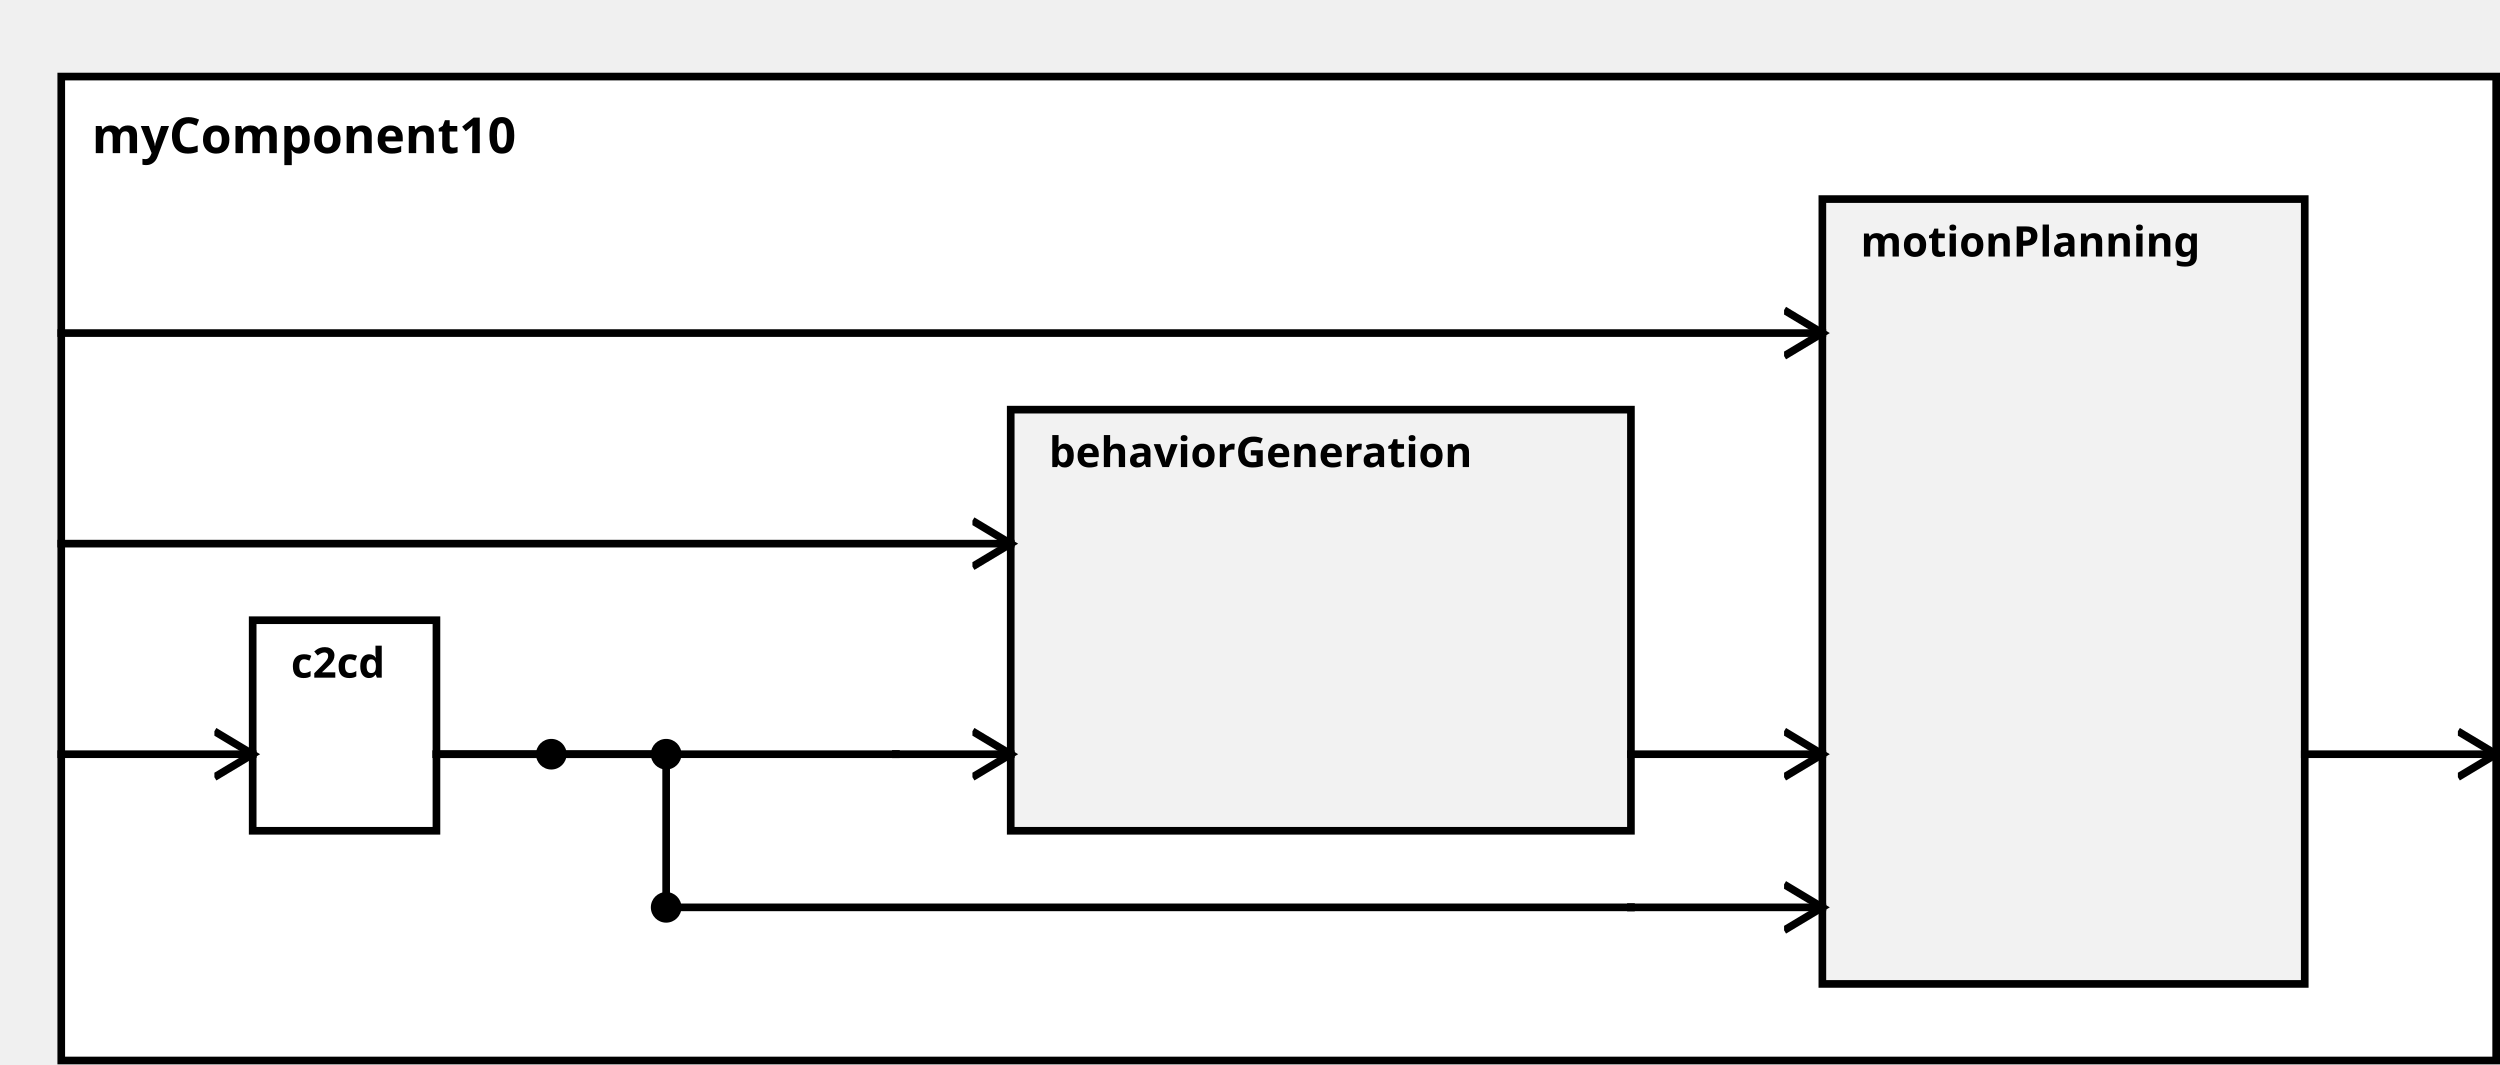
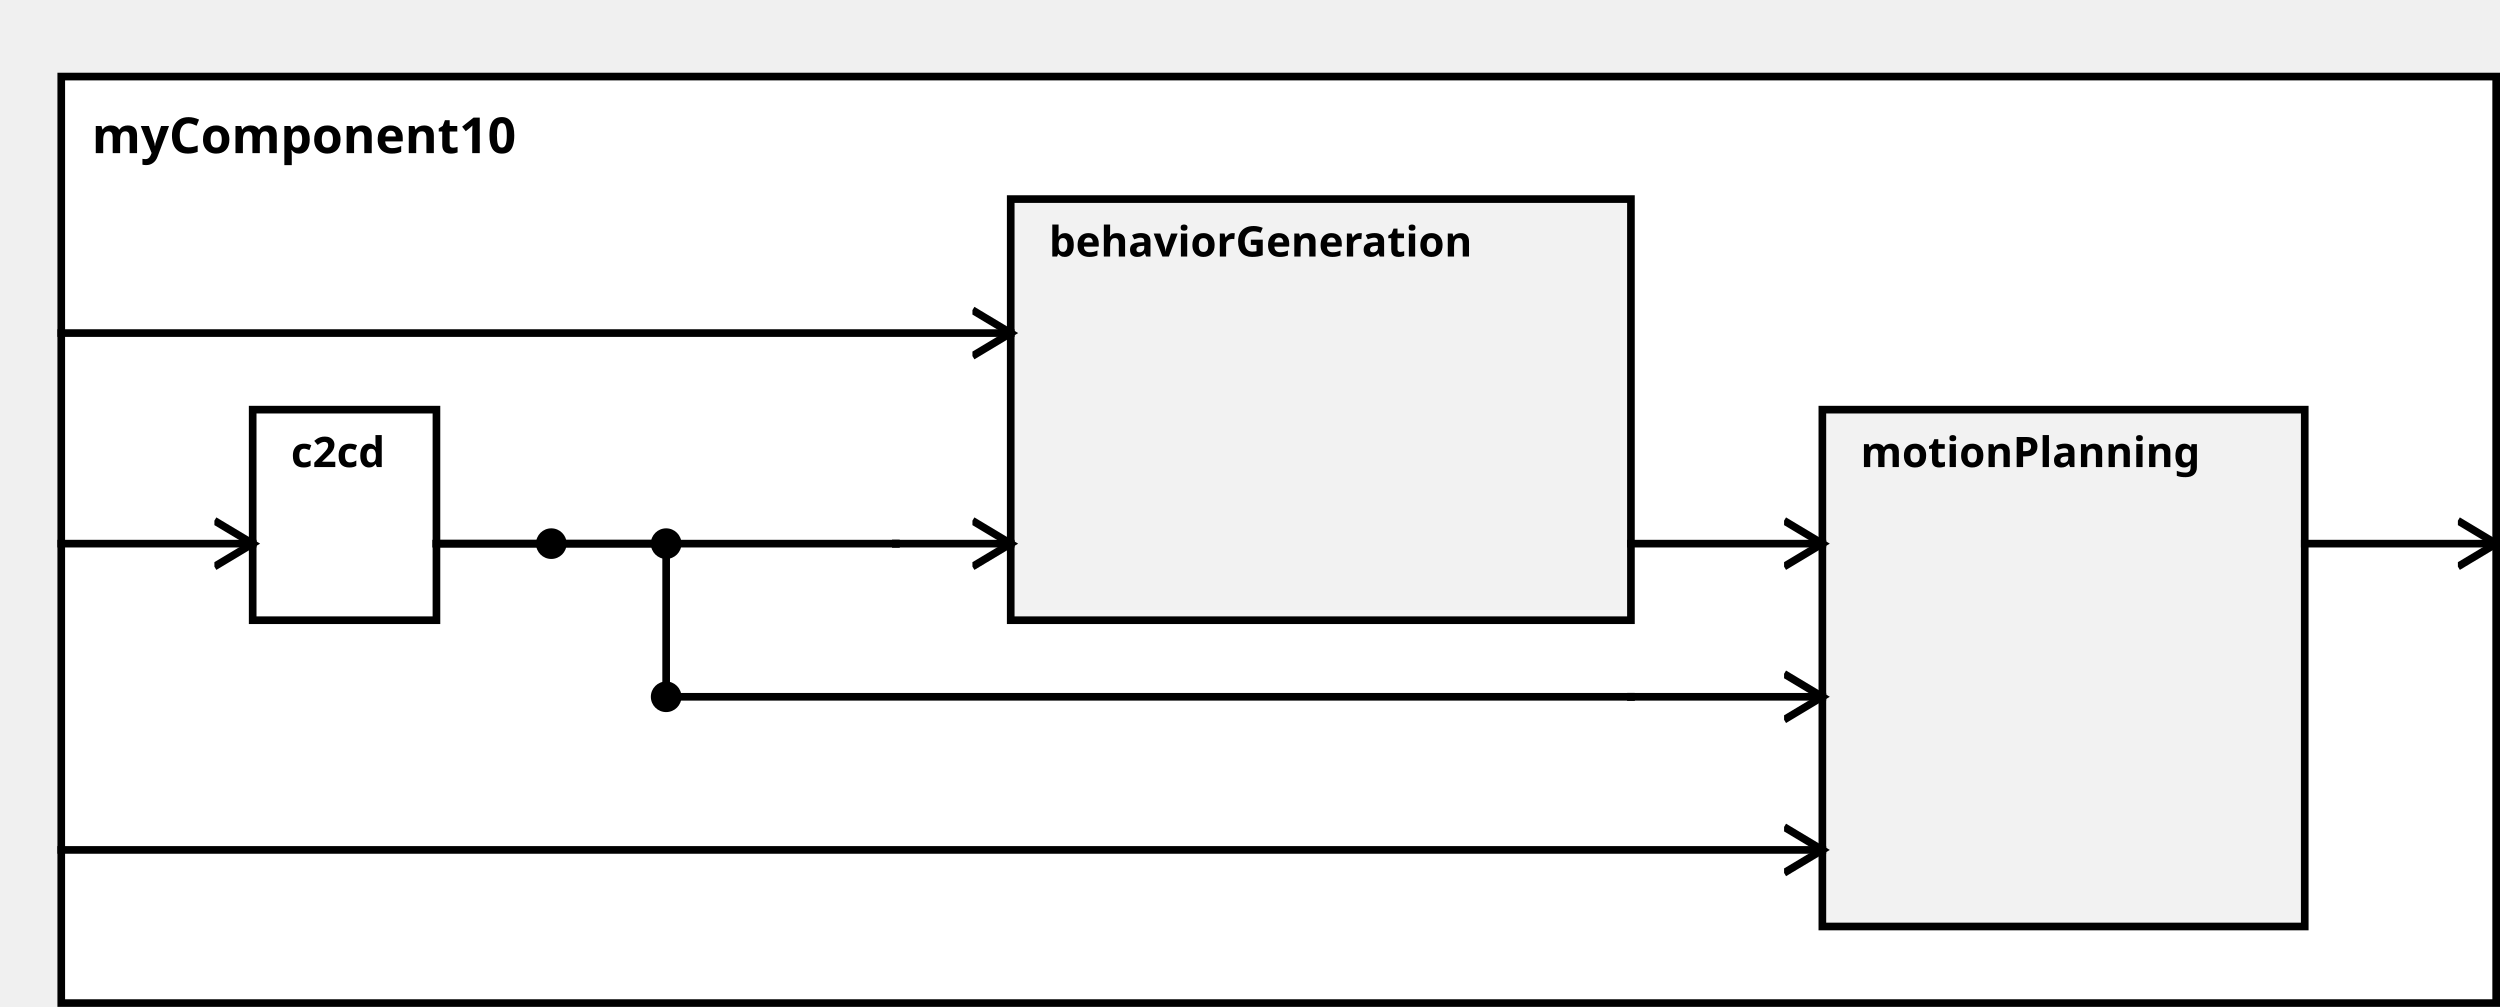
<svg xmlns="http://www.w3.org/2000/svg" width="100%" height="100%" version="1.1">
  <svg version="1.1">
    <g transform="translate(16 20)">
-       <rect id="0" width="636" height="257" style="fill:white;stroke:black;stroke-width:2;fill-opacity:1.0;stroke-opacity:1.0" />
+       <rect id="0" width="636" height="242" style="fill:white;stroke:black;stroke-width:2;fill-opacity:1.0;stroke-opacity:1.0" />
      <text x="8" y="20" style="font-weight: bold" font-family="Verdana" font-size="13" fill="black">
            myComponent10
    </text>
    </g>
  </svg>
-   <g transform="translate(66 162)">
-     <rect data-name="testing.subpackage10.myComponent10.c2cd" id="1" width="48" height="55" style="                 fill:white;             stroke:black;             stroke-width:2;             fill-opacity:1.0;             stroke-opacity:1.0" />
+   <g transform="translate(66 107)">
+     <rect data-name="testing.subpackage10.myComponent10.c2cd" id="2" width="48" height="55" style="                 fill:white;             stroke:black;             stroke-width:2;             fill-opacity:1.0;             stroke-opacity:1.0" />
    <text x="10" y="15" alignment-baseline="middle" style="font-weight: bold" font-family="Verdana" font-size="11" fill="black">
    c2cd
    </text>
  </g>
-   <g transform="translate(264 107)">
-     <rect data-name="testing.subpackage10.myComponent10.behaviorGeneration" id="2" width="162" height="110" style="                 fill:rgb(242,242,242);             stroke:black;             stroke-width:2;             fill-opacity:1.0;             stroke-opacity:1.0" />
+   <g transform="translate(264 52)">
+     <rect data-name="testing.subpackage10.myComponent10.behaviorGeneration" id="3" width="162" height="110" style="                 fill:rgb(242,242,242);             stroke:black;             stroke-width:2;             fill-opacity:1.0;             stroke-opacity:1.0" />
    <text x="10" y="15" alignment-baseline="middle" style="font-weight: bold" font-family="Verdana" font-size="11" fill="black">
    behaviorGeneration
    </text>
  </g>
-   <g transform="translate(476 52)">
-     <rect data-name="testing.subpackage10.myComponent10.motionPlanning" id="3" width="126" height="205" style="                 fill:rgb(242,242,242);             stroke:black;             stroke-width:2;             fill-opacity:1.0;             stroke-opacity:1.0" />
+   <g transform="translate(476 107)">
+     <rect data-name="testing.subpackage10.myComponent10.motionPlanning" id="4" width="126" height="135" style="                 fill:rgb(242,242,242);             stroke:black;             stroke-width:2;             fill-opacity:1.0;             stroke-opacity:1.0" />
    <text x="10" y="15" alignment-baseline="middle" style="font-weight: bold" font-family="Verdana" font-size="11" fill="black">
    motionPlanning
    </text>
  </g>
  <defs>
    <marker id="0,0,0" markerWidth="13" markerHeight="13" refX="5" refY="5" orient="auto">
      <polyline points="0,2 5,5 0,8" style="fill:none; stroke:rgb(0,0,0);                     stroke-width:1" />
    </marker>
  </defs>
-   <line stroke-linecap="square" x1="602" y1="197" x2="652" y2="197" style="stroke:rgb(0, 0,0);             stroke-width:2;                 marker-end: url(#0,0,0)             " />
-   <line stroke-linecap="square" x1="16" y1="197" x2="66" y2="197" style="stroke:rgb(0, 0,0);             stroke-width:2;                 marker-end: url(#0,0,0)             " />
-   <line stroke-linecap="square" x1="16" y1="142" x2="264" y2="142" style="stroke:rgb(0, 0,0);             stroke-width:2;                 marker-end: url(#0,0,0)             " />
-   <line stroke-linecap="square" x1="114" y1="197" x2="144" y2="197" style="stroke:rgb(0, 0,0);             stroke-width:2; " />
-   <line stroke-linecap="square" x1="144" y1="197" x2="144" y2="197" style="stroke:rgb(0, 0,0);             stroke-width:2; " />
-   <line stroke-linecap="square" x1="144" y1="197" x2="234" y2="197" style="stroke:rgb(0, 0,0);             stroke-width:2; " />
-   <circle cx="144" cy="197" r="4" fill="black" />
-   <line stroke-linecap="square" x1="234" y1="197" x2="234" y2="197" style="stroke:rgb(0, 0,0);             stroke-width:2; " />
-   <line stroke-linecap="square" x1="234" y1="197" x2="264" y2="197" style="stroke:rgb(0, 0,0);             stroke-width:2;                 marker-end: url(#0,0,0)             " />
-   <line stroke-linecap="square" x1="16" y1="87" x2="476" y2="87" style="stroke:rgb(0, 0,0);             stroke-width:2;                 marker-end: url(#0,0,0)             " />
-   <line stroke-linecap="square" x1="114" y1="197" x2="144" y2="197" style="stroke:rgb(0, 0,0);             stroke-width:2; " />
-   <line stroke-linecap="square" x1="144" y1="197" x2="144" y2="197" style="stroke:rgb(0, 0,0);             stroke-width:2; " />
-   <line stroke-linecap="square" x1="144" y1="197" x2="174" y2="197" style="stroke:rgb(0, 0,0);             stroke-width:2; " />
-   <line stroke-linecap="square" x1="174" y1="197" x2="174" y2="237" style="stroke:rgb(0, 0,0);             stroke-width:2; " />
-   <circle cx="174" cy="197" r="4" fill="black" />
-   <line stroke-linecap="square" x1="174" y1="237" x2="426" y2="237" style="stroke:rgb(0, 0,0);             stroke-width:2; " />
-   <circle cx="174" cy="237" r="4" fill="black" />
-   <line stroke-linecap="square" x1="426" y1="237" x2="426" y2="237" style="stroke:rgb(0, 0,0);             stroke-width:2; " />
-   <line stroke-linecap="square" x1="426" y1="237" x2="476" y2="237" style="stroke:rgb(0, 0,0);             stroke-width:2;                 marker-end: url(#0,0,0)             " />
-   <line stroke-linecap="square" x1="426" y1="197" x2="476" y2="197" style="stroke:rgb(0, 0,0);             stroke-width:2;                 marker-end: url(#0,0,0)             " />
+   <line stroke-linecap="square" x1="602" y1="142" x2="652" y2="142" style="stroke:rgb(0, 0,0);             stroke-width:2;                 marker-end: url(#0,0,0)             " />
+   <line stroke-linecap="square" x1="16" y1="142" x2="66" y2="142" style="stroke:rgb(0, 0,0);             stroke-width:2;                 marker-end: url(#0,0,0)             " />
+   <line stroke-linecap="square" x1="16" y1="87" x2="264" y2="87" style="stroke:rgb(0, 0,0);             stroke-width:2;                 marker-end: url(#0,0,0)             " />
+   <line stroke-linecap="square" x1="114" y1="142" x2="144" y2="142" style="stroke:rgb(0, 0,0);             stroke-width:2; " />
+   <line stroke-linecap="square" x1="144" y1="142" x2="144" y2="142" style="stroke:rgb(0, 0,0);             stroke-width:2; " />
+   <line stroke-linecap="square" x1="144" y1="142" x2="234" y2="142" style="stroke:rgb(0, 0,0);             stroke-width:2; " />
+   <circle cx="144" cy="142" r="4" fill="black" />
+   <line stroke-linecap="square" x1="234" y1="142" x2="234" y2="142" style="stroke:rgb(0, 0,0);             stroke-width:2; " />
+   <line stroke-linecap="square" x1="234" y1="142" x2="264" y2="142" style="stroke:rgb(0, 0,0);             stroke-width:2;                 marker-end: url(#0,0,0)             " />
+   <line stroke-linecap="square" x1="16" y1="222" x2="476" y2="222" style="stroke:rgb(0, 0,0);             stroke-width:2;                 marker-end: url(#0,0,0)             " />
+   <line stroke-linecap="square" x1="114" y1="142" x2="144" y2="142" style="stroke:rgb(0, 0,0);             stroke-width:2; " />
+   <line stroke-linecap="square" x1="144" y1="142" x2="144" y2="142" style="stroke:rgb(0, 0,0);             stroke-width:2; " />
+   <line stroke-linecap="square" x1="144" y1="142" x2="174" y2="142" style="stroke:rgb(0, 0,0);             stroke-width:2; " />
+   <line stroke-linecap="square" x1="174" y1="142" x2="174" y2="182" style="stroke:rgb(0, 0,0);             stroke-width:2; " />
+   <circle cx="174" cy="142" r="4" fill="black" />
+   <line stroke-linecap="square" x1="174" y1="182" x2="426" y2="182" style="stroke:rgb(0, 0,0);             stroke-width:2; " />
+   <circle cx="174" cy="182" r="4" fill="black" />
+   <line stroke-linecap="square" x1="426" y1="182" x2="426" y2="182" style="stroke:rgb(0, 0,0);             stroke-width:2; " />
+   <line stroke-linecap="square" x1="426" y1="182" x2="476" y2="182" style="stroke:rgb(0, 0,0);             stroke-width:2;                 marker-end: url(#0,0,0)             " />
+   <line stroke-linecap="square" x1="426" y1="142" x2="476" y2="142" style="stroke:rgb(0, 0,0);             stroke-width:2;                 marker-end: url(#0,0,0)             " />
</svg>
